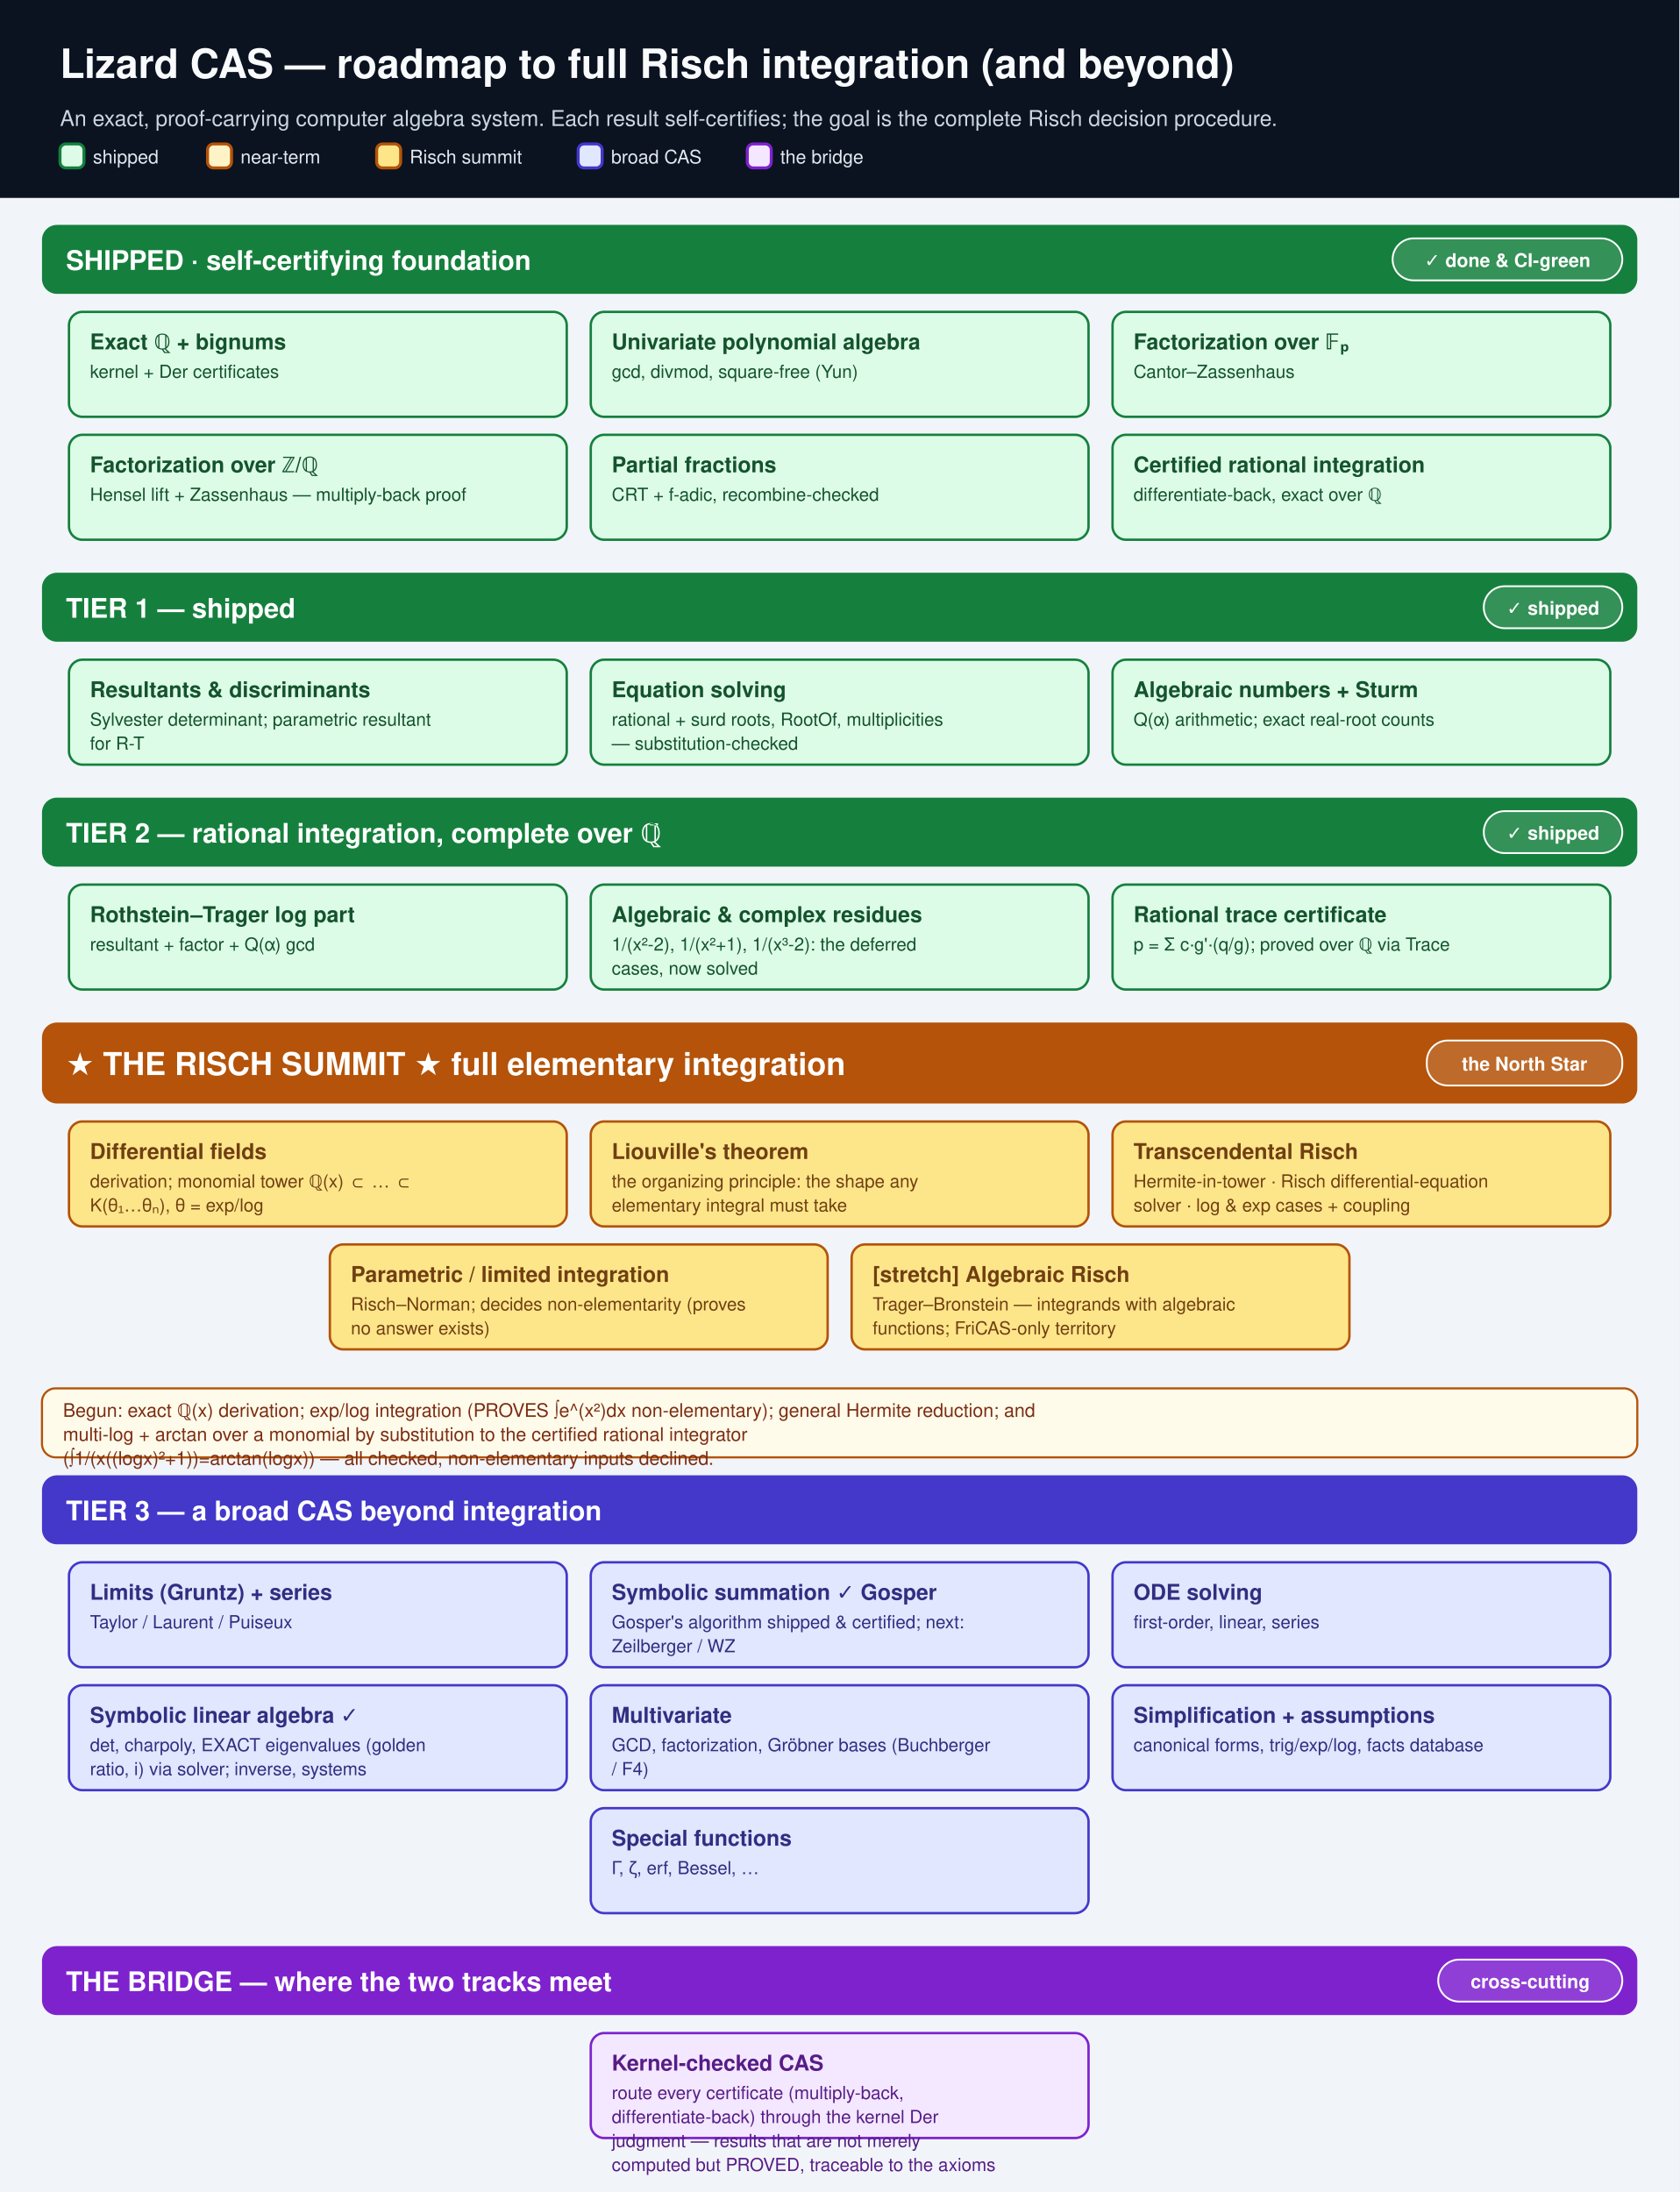
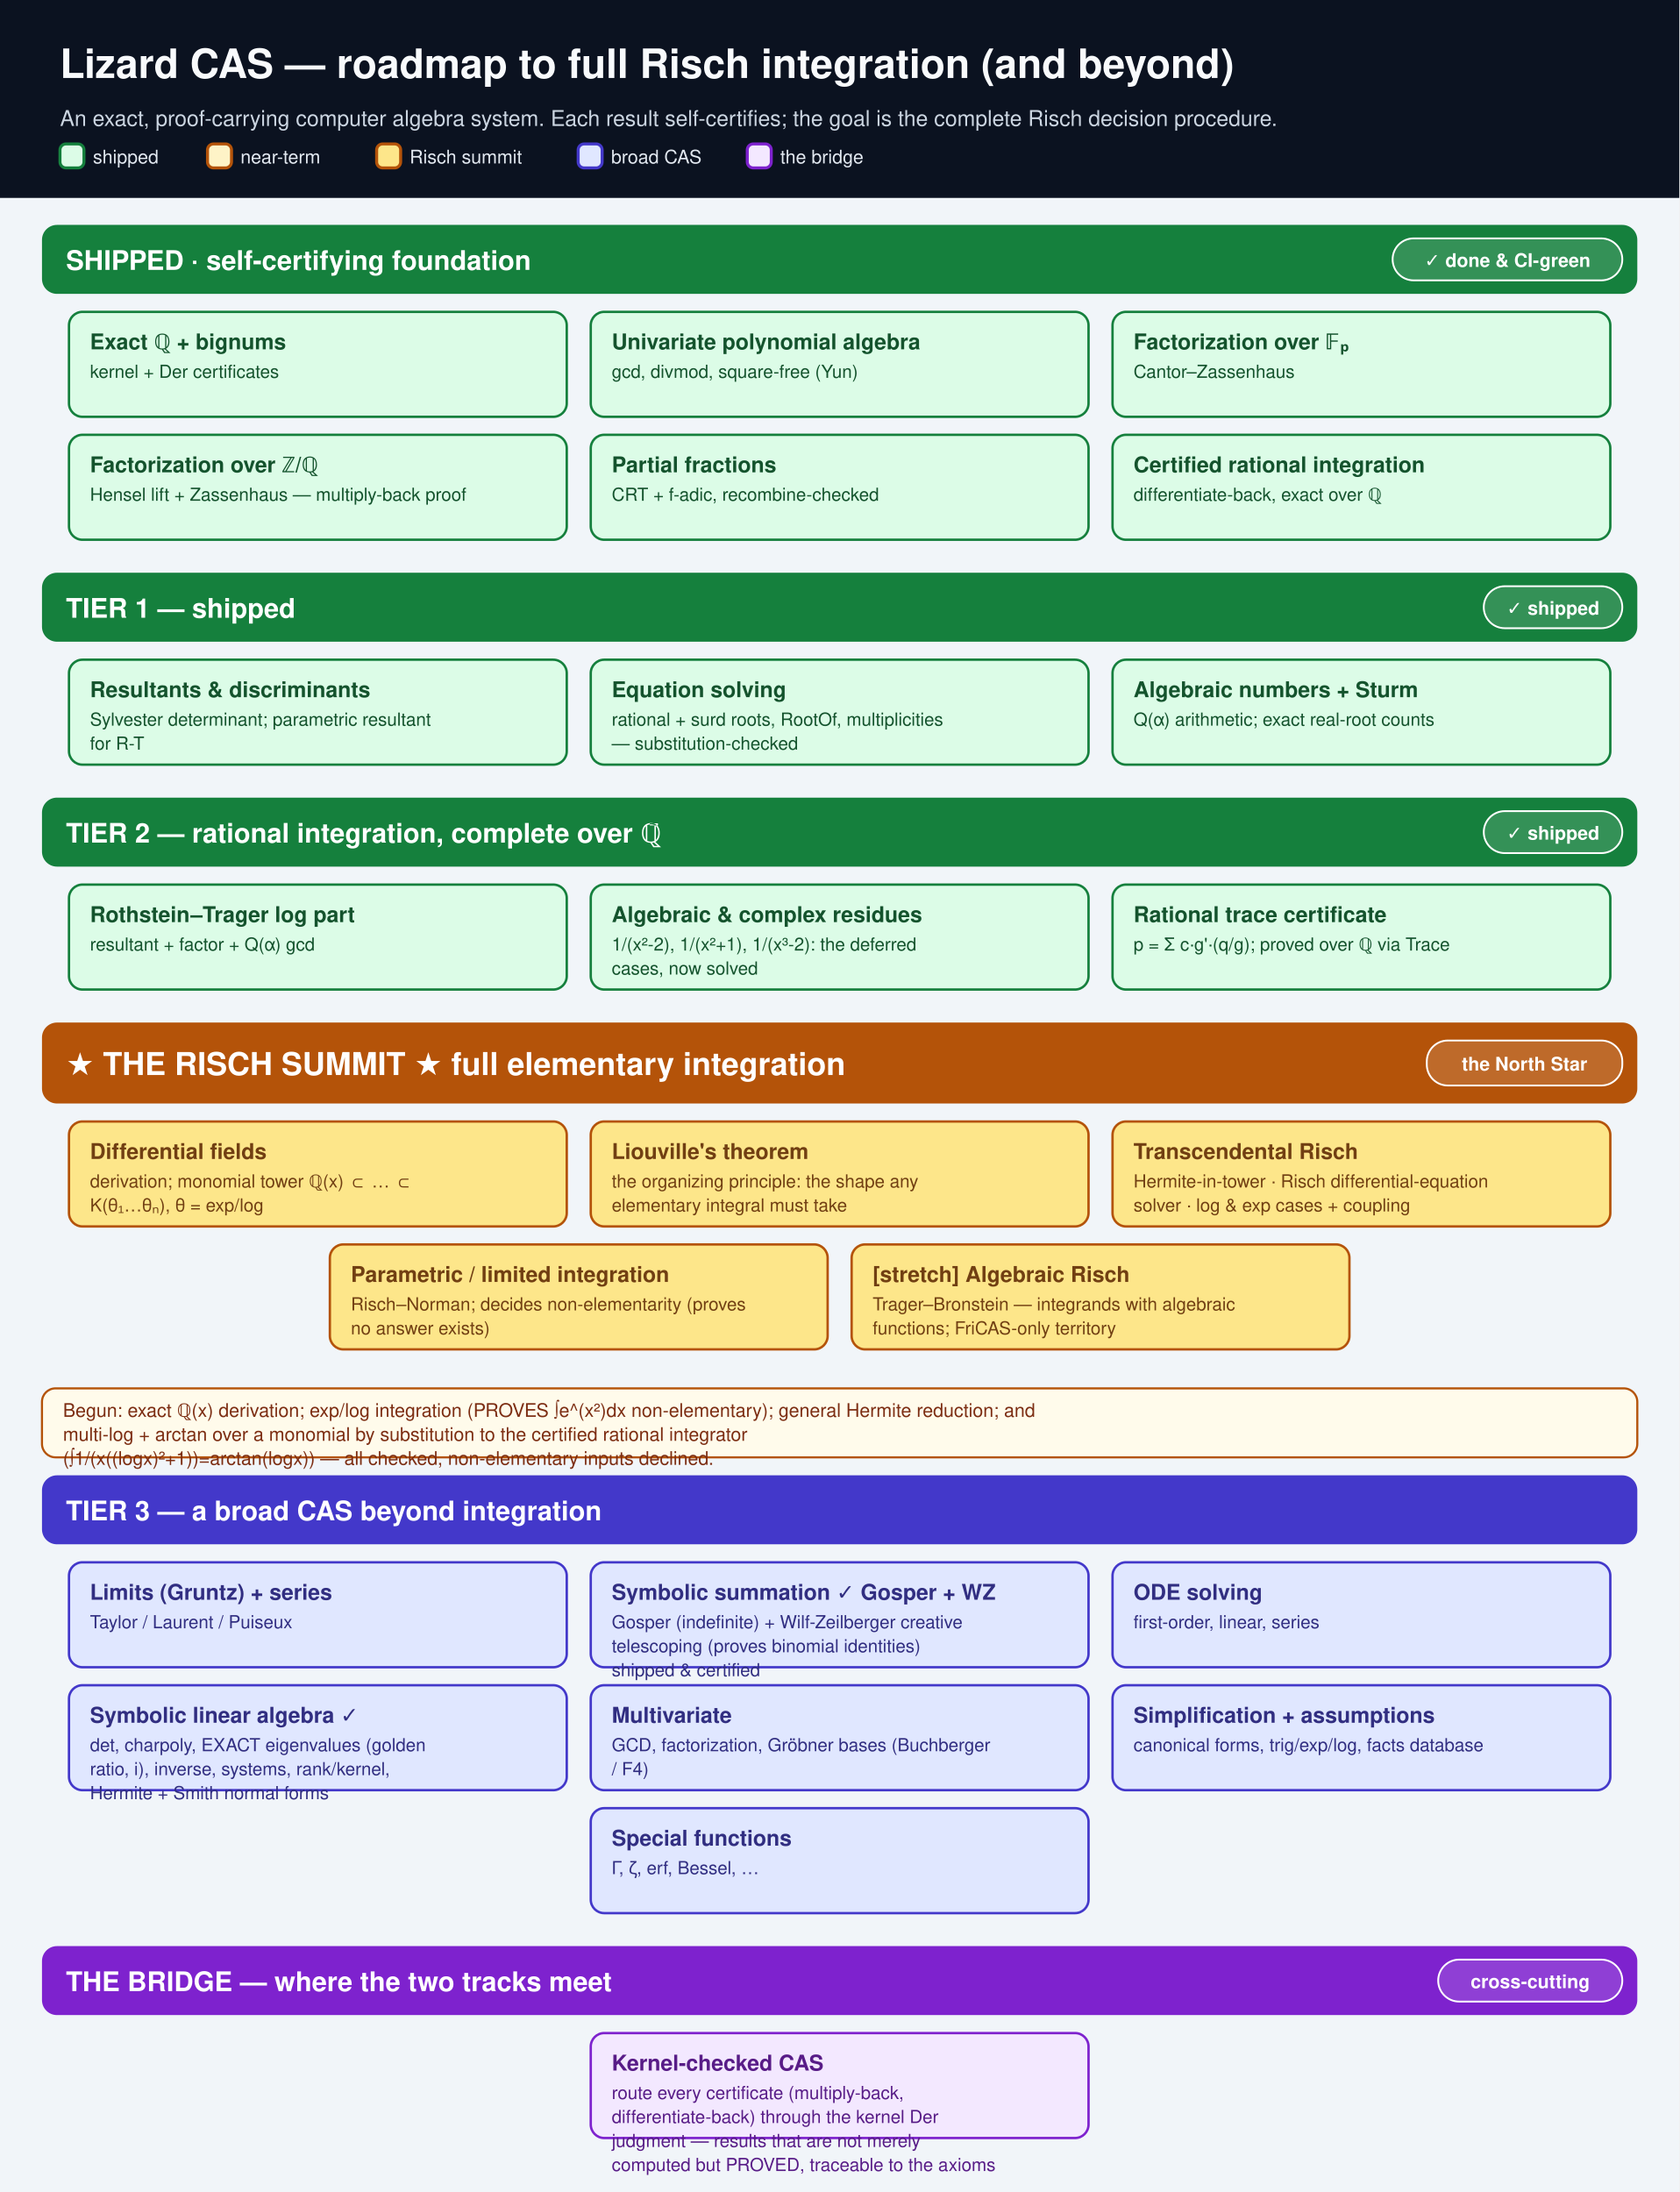
<svg xmlns="http://www.w3.org/2000/svg" width="1120" height="1462" viewBox="0 0 1120 1462">
  <rect x="0.0" y="0.0" width="1120.0" height="1462.0" rx="0" fill="#f1f5f9" stroke="none" stroke-width="0" />
  <rect x="0.0" y="0.0" width="1120.0" height="132.0" rx="0" fill="#0b1220" stroke="none" stroke-width="0" />
  <text x="40.0" y="52.0" font-size="27" fill="#f8fafc" font-weight="700" text-anchor="start" font-family="Helvetica,Arial,sans-serif">Lizard CAS — roadmap to full Risch integration (and beyond)</text>
  <text x="40.0" y="84.0" font-size="14.5" fill="#cbd5e1" font-weight="400" text-anchor="start" font-family="Helvetica,Arial,sans-serif">An exact, proof-carrying computer algebra system. Each result self-certifies; the goal is the complete Risch decision procedure.</text>
  <rect x="40.0" y="96.0" width="16.0" height="16.0" rx="4" fill="#dcfce7" stroke="#15803d" stroke-width="2" />
  <text x="62.0" y="109.0" font-size="12.5" fill="#e2e8f0" font-weight="500" text-anchor="start" font-family="Helvetica,Arial,sans-serif">shipped</text>
  <rect x="138.4" y="96.0" width="16.0" height="16.0" rx="4" fill="#fef3c7" stroke="#b45309" stroke-width="2" />
  <text x="160.4" y="109.0" font-size="12.5" fill="#e2e8f0" font-weight="500" text-anchor="start" font-family="Helvetica,Arial,sans-serif">near-term</text>
  <rect x="251.2" y="96.0" width="16.0" height="16.0" rx="4" fill="#fde68a" stroke="#b45309" stroke-width="2" />
  <text x="273.2" y="109.0" font-size="12.5" fill="#e2e8f0" font-weight="500" text-anchor="start" font-family="Helvetica,Arial,sans-serif">Risch summit</text>
  <rect x="385.6" y="96.0" width="16.0" height="16.0" rx="4" fill="#e0e7ff" stroke="#4338ca" stroke-width="2" />
  <text x="407.6" y="109.0" font-size="12.5" fill="#e2e8f0" font-weight="500" text-anchor="start" font-family="Helvetica,Arial,sans-serif">broad CAS</text>
  <rect x="498.4" y="96.0" width="16.0" height="16.0" rx="4" fill="#f3e8ff" stroke="#7e22ce" stroke-width="2" />
  <text x="520.4" y="109.0" font-size="12.5" fill="#e2e8f0" font-weight="500" text-anchor="start" font-family="Helvetica,Arial,sans-serif">the bridge</text>
  <rect x="28.0" y="150.0" width="1064.0" height="46.0" rx="10" fill="#15803d" stroke="none" stroke-width="0" />
  <text x="44.0" y="180.0" font-size="18" fill="#ffffff" font-weight="700" text-anchor="start" font-family="Helvetica,Arial,sans-serif">SHIPPED · self-certifying foundation</text>
  <rect x="928.8" y="159.0" width="153.2" height="28.0" rx="14" fill="#ffffff22" stroke="#ffffff" stroke-width="1.2" />
  <text x="1005.4" y="178.0" font-size="12.5" fill="#ffffff" font-weight="600" text-anchor="middle" font-family="Helvetica,Arial,sans-serif">✓ done &amp; CI-green</text>
  <rect x="46.0" y="208.0" width="332.0" height="70.0" rx="9" fill="#dcfce7" stroke="#15803d" stroke-width="1.6" />
  <text x="60.0" y="233.0" font-size="14.5" fill="#14532d" font-weight="700" text-anchor="start" font-family="Helvetica,Arial,sans-serif">Exact ℚ + bignums</text>
  <text x="60.0" y="252.0" font-size="12" fill="#14532d" font-weight="400" text-anchor="start" font-family="Helvetica,Arial,sans-serif">kernel + Der certificates</text>
  <rect x="394.0" y="208.0" width="332.0" height="70.0" rx="9" fill="#dcfce7" stroke="#15803d" stroke-width="1.6" />
  <text x="408.0" y="233.0" font-size="14.5" fill="#14532d" font-weight="700" text-anchor="start" font-family="Helvetica,Arial,sans-serif">Univariate polynomial algebra</text>
  <text x="408.0" y="252.0" font-size="12" fill="#14532d" font-weight="400" text-anchor="start" font-family="Helvetica,Arial,sans-serif">gcd, divmod, square-free (Yun)</text>
  <rect x="742.0" y="208.0" width="332.0" height="70.0" rx="9" fill="#dcfce7" stroke="#15803d" stroke-width="1.6" />
  <text x="756.0" y="233.0" font-size="14.5" fill="#14532d" font-weight="700" text-anchor="start" font-family="Helvetica,Arial,sans-serif">Factorization over 𝔽ₚ</text>
  <text x="756.0" y="252.0" font-size="12" fill="#14532d" font-weight="400" text-anchor="start" font-family="Helvetica,Arial,sans-serif">Cantor–Zassenhaus</text>
  <rect x="46.0" y="290.0" width="332.0" height="70.0" rx="9" fill="#dcfce7" stroke="#15803d" stroke-width="1.6" />
  <text x="60.0" y="315.0" font-size="14.5" fill="#14532d" font-weight="700" text-anchor="start" font-family="Helvetica,Arial,sans-serif">Factorization over ℤ/ℚ</text>
  <text x="60.0" y="334.0" font-size="12" fill="#14532d" font-weight="400" text-anchor="start" font-family="Helvetica,Arial,sans-serif">Hensel lift + Zassenhaus — multiply-back proof</text>
  <rect x="394.0" y="290.0" width="332.0" height="70.0" rx="9" fill="#dcfce7" stroke="#15803d" stroke-width="1.6" />
  <text x="408.0" y="315.0" font-size="14.5" fill="#14532d" font-weight="700" text-anchor="start" font-family="Helvetica,Arial,sans-serif">Partial fractions</text>
  <text x="408.0" y="334.0" font-size="12" fill="#14532d" font-weight="400" text-anchor="start" font-family="Helvetica,Arial,sans-serif">CRT + f-adic, recombine-checked</text>
  <rect x="742.0" y="290.0" width="332.0" height="70.0" rx="9" fill="#dcfce7" stroke="#15803d" stroke-width="1.6" />
  <text x="756.0" y="315.0" font-size="14.5" fill="#14532d" font-weight="700" text-anchor="start" font-family="Helvetica,Arial,sans-serif">Certified rational integration</text>
  <text x="756.0" y="334.0" font-size="12" fill="#14532d" font-weight="400" text-anchor="start" font-family="Helvetica,Arial,sans-serif">differentiate-back, exact over ℚ</text>
  <rect x="28.0" y="382.0" width="1064.0" height="46.0" rx="10" fill="#15803d" stroke="none" stroke-width="0" />
  <text x="44.0" y="412.0" font-size="18" fill="#ffffff" font-weight="700" text-anchor="start" font-family="Helvetica,Arial,sans-serif">TIER 1 — shipped</text>
  <rect x="989.6" y="391.0" width="92.4" height="28.0" rx="14" fill="#ffffff22" stroke="#ffffff" stroke-width="1.2" />
  <text x="1035.8" y="410.0" font-size="12.5" fill="#ffffff" font-weight="600" text-anchor="middle" font-family="Helvetica,Arial,sans-serif">✓ shipped</text>
  <rect x="46.0" y="440.0" width="332.0" height="70.0" rx="9" fill="#dcfce7" stroke="#15803d" stroke-width="1.6" />
  <text x="60.0" y="465.0" font-size="14.5" fill="#14532d" font-weight="700" text-anchor="start" font-family="Helvetica,Arial,sans-serif">Resultants &amp; discriminants</text>
  <text x="60.0" y="484.0" font-size="12" fill="#14532d" font-weight="400" text-anchor="start" font-family="Helvetica,Arial,sans-serif">Sylvester determinant; parametric resultant</text>
  <text x="60.0" y="500.0" font-size="12" fill="#14532d" font-weight="400" text-anchor="start" font-family="Helvetica,Arial,sans-serif">for R-T</text>
  <rect x="394.0" y="440.0" width="332.0" height="70.0" rx="9" fill="#dcfce7" stroke="#15803d" stroke-width="1.6" />
  <text x="408.0" y="465.0" font-size="14.5" fill="#14532d" font-weight="700" text-anchor="start" font-family="Helvetica,Arial,sans-serif">Equation solving</text>
  <text x="408.0" y="484.0" font-size="12" fill="#14532d" font-weight="400" text-anchor="start" font-family="Helvetica,Arial,sans-serif">rational + surd roots, RootOf, multiplicities</text>
  <text x="408.0" y="500.0" font-size="12" fill="#14532d" font-weight="400" text-anchor="start" font-family="Helvetica,Arial,sans-serif">— substitution-checked</text>
  <rect x="742.0" y="440.0" width="332.0" height="70.0" rx="9" fill="#dcfce7" stroke="#15803d" stroke-width="1.6" />
  <text x="756.0" y="465.0" font-size="14.5" fill="#14532d" font-weight="700" text-anchor="start" font-family="Helvetica,Arial,sans-serif">Algebraic numbers + Sturm</text>
  <text x="756.0" y="484.0" font-size="12" fill="#14532d" font-weight="400" text-anchor="start" font-family="Helvetica,Arial,sans-serif">Q(α) arithmetic; exact real-root counts</text>
  <rect x="28.0" y="532.0" width="1064.0" height="46.0" rx="10" fill="#15803d" stroke="none" stroke-width="0" />
  <text x="44.0" y="562.0" font-size="18" fill="#ffffff" font-weight="700" text-anchor="start" font-family="Helvetica,Arial,sans-serif">TIER 2 — rational integration, complete over ℚ̄</text>
  <rect x="989.6" y="541.0" width="92.4" height="28.0" rx="14" fill="#ffffff22" stroke="#ffffff" stroke-width="1.2" />
  <text x="1035.8" y="560.0" font-size="12.5" fill="#ffffff" font-weight="600" text-anchor="middle" font-family="Helvetica,Arial,sans-serif">✓ shipped</text>
  <rect x="46.0" y="590.0" width="332.0" height="70.0" rx="9" fill="#dcfce7" stroke="#15803d" stroke-width="1.6" />
  <text x="60.0" y="615.0" font-size="14.5" fill="#14532d" font-weight="700" text-anchor="start" font-family="Helvetica,Arial,sans-serif">Rothstein–Trager log part</text>
  <text x="60.0" y="634.0" font-size="12" fill="#14532d" font-weight="400" text-anchor="start" font-family="Helvetica,Arial,sans-serif">resultant + factor + Q(α) gcd</text>
  <rect x="394.0" y="590.0" width="332.0" height="70.0" rx="9" fill="#dcfce7" stroke="#15803d" stroke-width="1.6" />
  <text x="408.0" y="615.0" font-size="14.5" fill="#14532d" font-weight="700" text-anchor="start" font-family="Helvetica,Arial,sans-serif">Algebraic &amp; complex residues</text>
  <text x="408.0" y="634.0" font-size="12" fill="#14532d" font-weight="400" text-anchor="start" font-family="Helvetica,Arial,sans-serif">1/(x²-2), 1/(x²+1), 1/(x³-2): the deferred</text>
  <text x="408.0" y="650.0" font-size="12" fill="#14532d" font-weight="400" text-anchor="start" font-family="Helvetica,Arial,sans-serif">cases, now solved</text>
  <rect x="742.0" y="590.0" width="332.0" height="70.0" rx="9" fill="#dcfce7" stroke="#15803d" stroke-width="1.6" />
  <text x="756.0" y="615.0" font-size="14.5" fill="#14532d" font-weight="700" text-anchor="start" font-family="Helvetica,Arial,sans-serif">Rational trace certificate</text>
  <text x="756.0" y="634.0" font-size="12" fill="#14532d" font-weight="400" text-anchor="start" font-family="Helvetica,Arial,sans-serif">p = Σ c·g'·(q/g); proved over ℚ via Trace</text>
  <rect x="28.0" y="682.0" width="1064.0" height="54.0" rx="10" fill="#b45309" stroke="none" stroke-width="0" />
  <text x="44.0" y="717.0" font-size="21" fill="#ffffff" font-weight="700" text-anchor="start" font-family="Helvetica,Arial,sans-serif">★  THE RISCH SUMMIT  ★  full elementary integration</text>
  <rect x="951.6" y="694.0" width="130.4" height="30.0" rx="14" fill="#ffffff22" stroke="#ffffff" stroke-width="1.2" />
  <text x="1016.8" y="714.0" font-size="12.5" fill="#ffffff" font-weight="600" text-anchor="middle" font-family="Helvetica,Arial,sans-serif">the North Star</text>
  <rect x="46.0" y="748.0" width="332.0" height="70.0" rx="9" fill="#fde68a" stroke="#b45309" stroke-width="1.6" />
  <text x="60.0" y="773.0" font-size="14.5" fill="#713f12" font-weight="700" text-anchor="start" font-family="Helvetica,Arial,sans-serif">Differential fields</text>
  <text x="60.0" y="792.0" font-size="12" fill="#713f12" font-weight="400" text-anchor="start" font-family="Helvetica,Arial,sans-serif">derivation; monomial tower ℚ(x) ⊂ … ⊂</text>
  <text x="60.0" y="808.0" font-size="12" fill="#713f12" font-weight="400" text-anchor="start" font-family="Helvetica,Arial,sans-serif">K(θ₁…θₙ), θ = exp/log</text>
  <rect x="394.0" y="748.0" width="332.0" height="70.0" rx="9" fill="#fde68a" stroke="#b45309" stroke-width="1.6" />
  <text x="408.0" y="773.0" font-size="14.5" fill="#713f12" font-weight="700" text-anchor="start" font-family="Helvetica,Arial,sans-serif">Liouville's theorem</text>
  <text x="408.0" y="792.0" font-size="12" fill="#713f12" font-weight="400" text-anchor="start" font-family="Helvetica,Arial,sans-serif">the organizing principle: the shape any</text>
  <text x="408.0" y="808.0" font-size="12" fill="#713f12" font-weight="400" text-anchor="start" font-family="Helvetica,Arial,sans-serif">elementary integral must take</text>
  <rect x="742.0" y="748.0" width="332.0" height="70.0" rx="9" fill="#fde68a" stroke="#b45309" stroke-width="1.6" />
  <text x="756.0" y="773.0" font-size="14.5" fill="#713f12" font-weight="700" text-anchor="start" font-family="Helvetica,Arial,sans-serif">Transcendental Risch</text>
  <text x="756.0" y="792.0" font-size="12" fill="#713f12" font-weight="400" text-anchor="start" font-family="Helvetica,Arial,sans-serif">Hermite-in-tower · Risch differential-equation</text>
  <text x="756.0" y="808.0" font-size="12" fill="#713f12" font-weight="400" text-anchor="start" font-family="Helvetica,Arial,sans-serif">solver · log &amp; exp cases + coupling</text>
  <rect x="220.0" y="830.0" width="332.0" height="70.0" rx="9" fill="#fde68a" stroke="#b45309" stroke-width="1.6" />
  <text x="234.0" y="855.0" font-size="14.5" fill="#713f12" font-weight="700" text-anchor="start" font-family="Helvetica,Arial,sans-serif">Parametric / limited integration</text>
  <text x="234.0" y="874.0" font-size="12" fill="#713f12" font-weight="400" text-anchor="start" font-family="Helvetica,Arial,sans-serif">Risch–Norman; decides non-elementarity (proves</text>
  <text x="234.0" y="890.0" font-size="12" fill="#713f12" font-weight="400" text-anchor="start" font-family="Helvetica,Arial,sans-serif">no answer exists)</text>
  <rect x="568.0" y="830.0" width="332.0" height="70.0" rx="9" fill="#fde68a" stroke="#b45309" stroke-width="1.6" />
  <text x="582.0" y="855.0" font-size="14.5" fill="#713f12" font-weight="700" text-anchor="start" font-family="Helvetica,Arial,sans-serif">[stretch] Algebraic Risch</text>
  <text x="582.0" y="874.0" font-size="12" fill="#713f12" font-weight="400" text-anchor="start" font-family="Helvetica,Arial,sans-serif">Trager–Bronstein — integrands with algebraic</text>
  <text x="582.0" y="890.0" font-size="12" fill="#713f12" font-weight="400" text-anchor="start" font-family="Helvetica,Arial,sans-serif">functions; FriCAS-only territory</text>
  <rect x="28.0" y="926.0" width="1064.0" height="46.0" rx="9" fill="#fffbeb" stroke="#b45309" stroke-width="1.4" />
  <text x="42.0" y="945.0" font-size="12.5" fill="#7c2d12" font-weight="500" text-anchor="start" font-family="Helvetica,Arial,sans-serif">Begun: exact ℚ(x) derivation; exp/log integration (PROVES ∫e^(x²)dx non-elementary); general Hermite reduction; and</text>
  <text x="42.0" y="961.0" font-size="12.5" fill="#7c2d12" font-weight="500" text-anchor="start" font-family="Helvetica,Arial,sans-serif">multi-log + arctan over a monomial by substitution to the certified rational integrator</text>
  <text x="42.0" y="977.0" font-size="12.5" fill="#7c2d12" font-weight="500" text-anchor="start" font-family="Helvetica,Arial,sans-serif">(∫1/(x((logx)²+1))=arctan(logx)) — all checked, non-elementary inputs declined.</text>
  <rect x="28.0" y="984.0" width="1064.0" height="46.0" rx="10" fill="#4338ca" stroke="none" stroke-width="0" />
  <text x="44.0" y="1014.0" font-size="18" fill="#ffffff" font-weight="700" text-anchor="start" font-family="Helvetica,Arial,sans-serif">TIER 3 — a broad CAS beyond integration</text>
  <rect x="46.0" y="1042.0" width="332.0" height="70.0" rx="9" fill="#e0e7ff" stroke="#4338ca" stroke-width="1.6" />
  <text x="60.0" y="1067.0" font-size="14.5" fill="#312e81" font-weight="700" text-anchor="start" font-family="Helvetica,Arial,sans-serif">Limits (Gruntz) + series</text>
  <text x="60.0" y="1086.0" font-size="12" fill="#312e81" font-weight="400" text-anchor="start" font-family="Helvetica,Arial,sans-serif">Taylor / Laurent / Puiseux</text>
  <rect x="394.0" y="1042.0" width="332.0" height="70.0" rx="9" fill="#e0e7ff" stroke="#4338ca" stroke-width="1.6" />
-   <text x="408.0" y="1067.0" font-size="14.5" fill="#312e81" font-weight="700" text-anchor="start" font-family="Helvetica,Arial,sans-serif">Symbolic summation ✓ Gosper</text>
-   <text x="408.0" y="1086.0" font-size="12" fill="#312e81" font-weight="400" text-anchor="start" font-family="Helvetica,Arial,sans-serif">Gosper's algorithm shipped &amp; certified; next:</text>
-   <text x="408.0" y="1102.0" font-size="12" fill="#312e81" font-weight="400" text-anchor="start" font-family="Helvetica,Arial,sans-serif">Zeilberger / WZ</text>
+   <text x="408.0" y="1067.0" font-size="14.5" fill="#312e81" font-weight="700" text-anchor="start" font-family="Helvetica,Arial,sans-serif">Symbolic summation ✓ Gosper + WZ</text>
+   <text x="408.0" y="1086.0" font-size="12" fill="#312e81" font-weight="400" text-anchor="start" font-family="Helvetica,Arial,sans-serif">Gosper (indefinite) + Wilf-Zeilberger creative</text>
+   <text x="408.0" y="1102.0" font-size="12" fill="#312e81" font-weight="400" text-anchor="start" font-family="Helvetica,Arial,sans-serif">telescoping (proves binomial identities)</text>
+   <text x="408.0" y="1118.0" font-size="12" fill="#312e81" font-weight="400" text-anchor="start" font-family="Helvetica,Arial,sans-serif">shipped &amp; certified</text>
  <rect x="742.0" y="1042.0" width="332.0" height="70.0" rx="9" fill="#e0e7ff" stroke="#4338ca" stroke-width="1.6" />
  <text x="756.0" y="1067.0" font-size="14.5" fill="#312e81" font-weight="700" text-anchor="start" font-family="Helvetica,Arial,sans-serif">ODE solving</text>
  <text x="756.0" y="1086.0" font-size="12" fill="#312e81" font-weight="400" text-anchor="start" font-family="Helvetica,Arial,sans-serif">first-order, linear, series</text>
  <rect x="46.0" y="1124.0" width="332.0" height="70.0" rx="9" fill="#e0e7ff" stroke="#4338ca" stroke-width="1.6" />
  <text x="60.0" y="1149.0" font-size="14.5" fill="#312e81" font-weight="700" text-anchor="start" font-family="Helvetica,Arial,sans-serif">Symbolic linear algebra ✓</text>
  <text x="60.0" y="1168.0" font-size="12" fill="#312e81" font-weight="400" text-anchor="start" font-family="Helvetica,Arial,sans-serif">det, charpoly, EXACT eigenvalues (golden</text>
-   <text x="60.0" y="1184.0" font-size="12" fill="#312e81" font-weight="400" text-anchor="start" font-family="Helvetica,Arial,sans-serif">ratio, i) via solver; inverse, systems</text>
+   <text x="60.0" y="1184.0" font-size="12" fill="#312e81" font-weight="400" text-anchor="start" font-family="Helvetica,Arial,sans-serif">ratio, i), inverse, systems, rank/kernel,</text>
+   <text x="60.0" y="1200.0" font-size="12" fill="#312e81" font-weight="400" text-anchor="start" font-family="Helvetica,Arial,sans-serif">Hermite + Smith normal forms</text>
  <rect x="394.0" y="1124.0" width="332.0" height="70.0" rx="9" fill="#e0e7ff" stroke="#4338ca" stroke-width="1.6" />
  <text x="408.0" y="1149.0" font-size="14.5" fill="#312e81" font-weight="700" text-anchor="start" font-family="Helvetica,Arial,sans-serif">Multivariate</text>
  <text x="408.0" y="1168.0" font-size="12" fill="#312e81" font-weight="400" text-anchor="start" font-family="Helvetica,Arial,sans-serif">GCD, factorization, Gröbner bases (Buchberger</text>
  <text x="408.0" y="1184.0" font-size="12" fill="#312e81" font-weight="400" text-anchor="start" font-family="Helvetica,Arial,sans-serif">/ F4)</text>
  <rect x="742.0" y="1124.0" width="332.0" height="70.0" rx="9" fill="#e0e7ff" stroke="#4338ca" stroke-width="1.6" />
  <text x="756.0" y="1149.0" font-size="14.5" fill="#312e81" font-weight="700" text-anchor="start" font-family="Helvetica,Arial,sans-serif">Simplification + assumptions</text>
  <text x="756.0" y="1168.0" font-size="12" fill="#312e81" font-weight="400" text-anchor="start" font-family="Helvetica,Arial,sans-serif">canonical forms, trig/exp/log, facts database</text>
  <rect x="394.0" y="1206.0" width="332.0" height="70.0" rx="9" fill="#e0e7ff" stroke="#4338ca" stroke-width="1.6" />
  <text x="408.0" y="1231.0" font-size="14.5" fill="#312e81" font-weight="700" text-anchor="start" font-family="Helvetica,Arial,sans-serif">Special functions</text>
  <text x="408.0" y="1250.0" font-size="12" fill="#312e81" font-weight="400" text-anchor="start" font-family="Helvetica,Arial,sans-serif">Γ, ζ, erf, Bessel, …</text>
  <rect x="28.0" y="1298.0" width="1064.0" height="46.0" rx="10" fill="#7e22ce" stroke="none" stroke-width="0" />
  <text x="44.0" y="1328.0" font-size="18" fill="#ffffff" font-weight="700" text-anchor="start" font-family="Helvetica,Arial,sans-serif">THE BRIDGE — where the two tracks meet</text>
  <rect x="959.2" y="1307.0" width="122.8" height="28.0" rx="14" fill="#ffffff22" stroke="#ffffff" stroke-width="1.2" />
  <text x="1020.6" y="1326.0" font-size="12.5" fill="#ffffff" font-weight="600" text-anchor="middle" font-family="Helvetica,Arial,sans-serif">cross-cutting</text>
  <rect x="394.0" y="1356.0" width="332.0" height="70.0" rx="9" fill="#f3e8ff" stroke="#7e22ce" stroke-width="1.6" />
  <text x="408.0" y="1381.0" font-size="14.5" fill="#581c87" font-weight="700" text-anchor="start" font-family="Helvetica,Arial,sans-serif">Kernel-checked CAS</text>
  <text x="408.0" y="1400.0" font-size="12" fill="#581c87" font-weight="400" text-anchor="start" font-family="Helvetica,Arial,sans-serif">route every certificate (multiply-back,</text>
  <text x="408.0" y="1416.0" font-size="12" fill="#581c87" font-weight="400" text-anchor="start" font-family="Helvetica,Arial,sans-serif">differentiate-back) through the kernel Der</text>
  <text x="408.0" y="1432.0" font-size="12" fill="#581c87" font-weight="400" text-anchor="start" font-family="Helvetica,Arial,sans-serif">judgment — results that are not merely</text>
  <text x="408.0" y="1448.0" font-size="12" fill="#581c87" font-weight="400" text-anchor="start" font-family="Helvetica,Arial,sans-serif">computed but PROVED, traceable to the axioms</text>
</svg>
